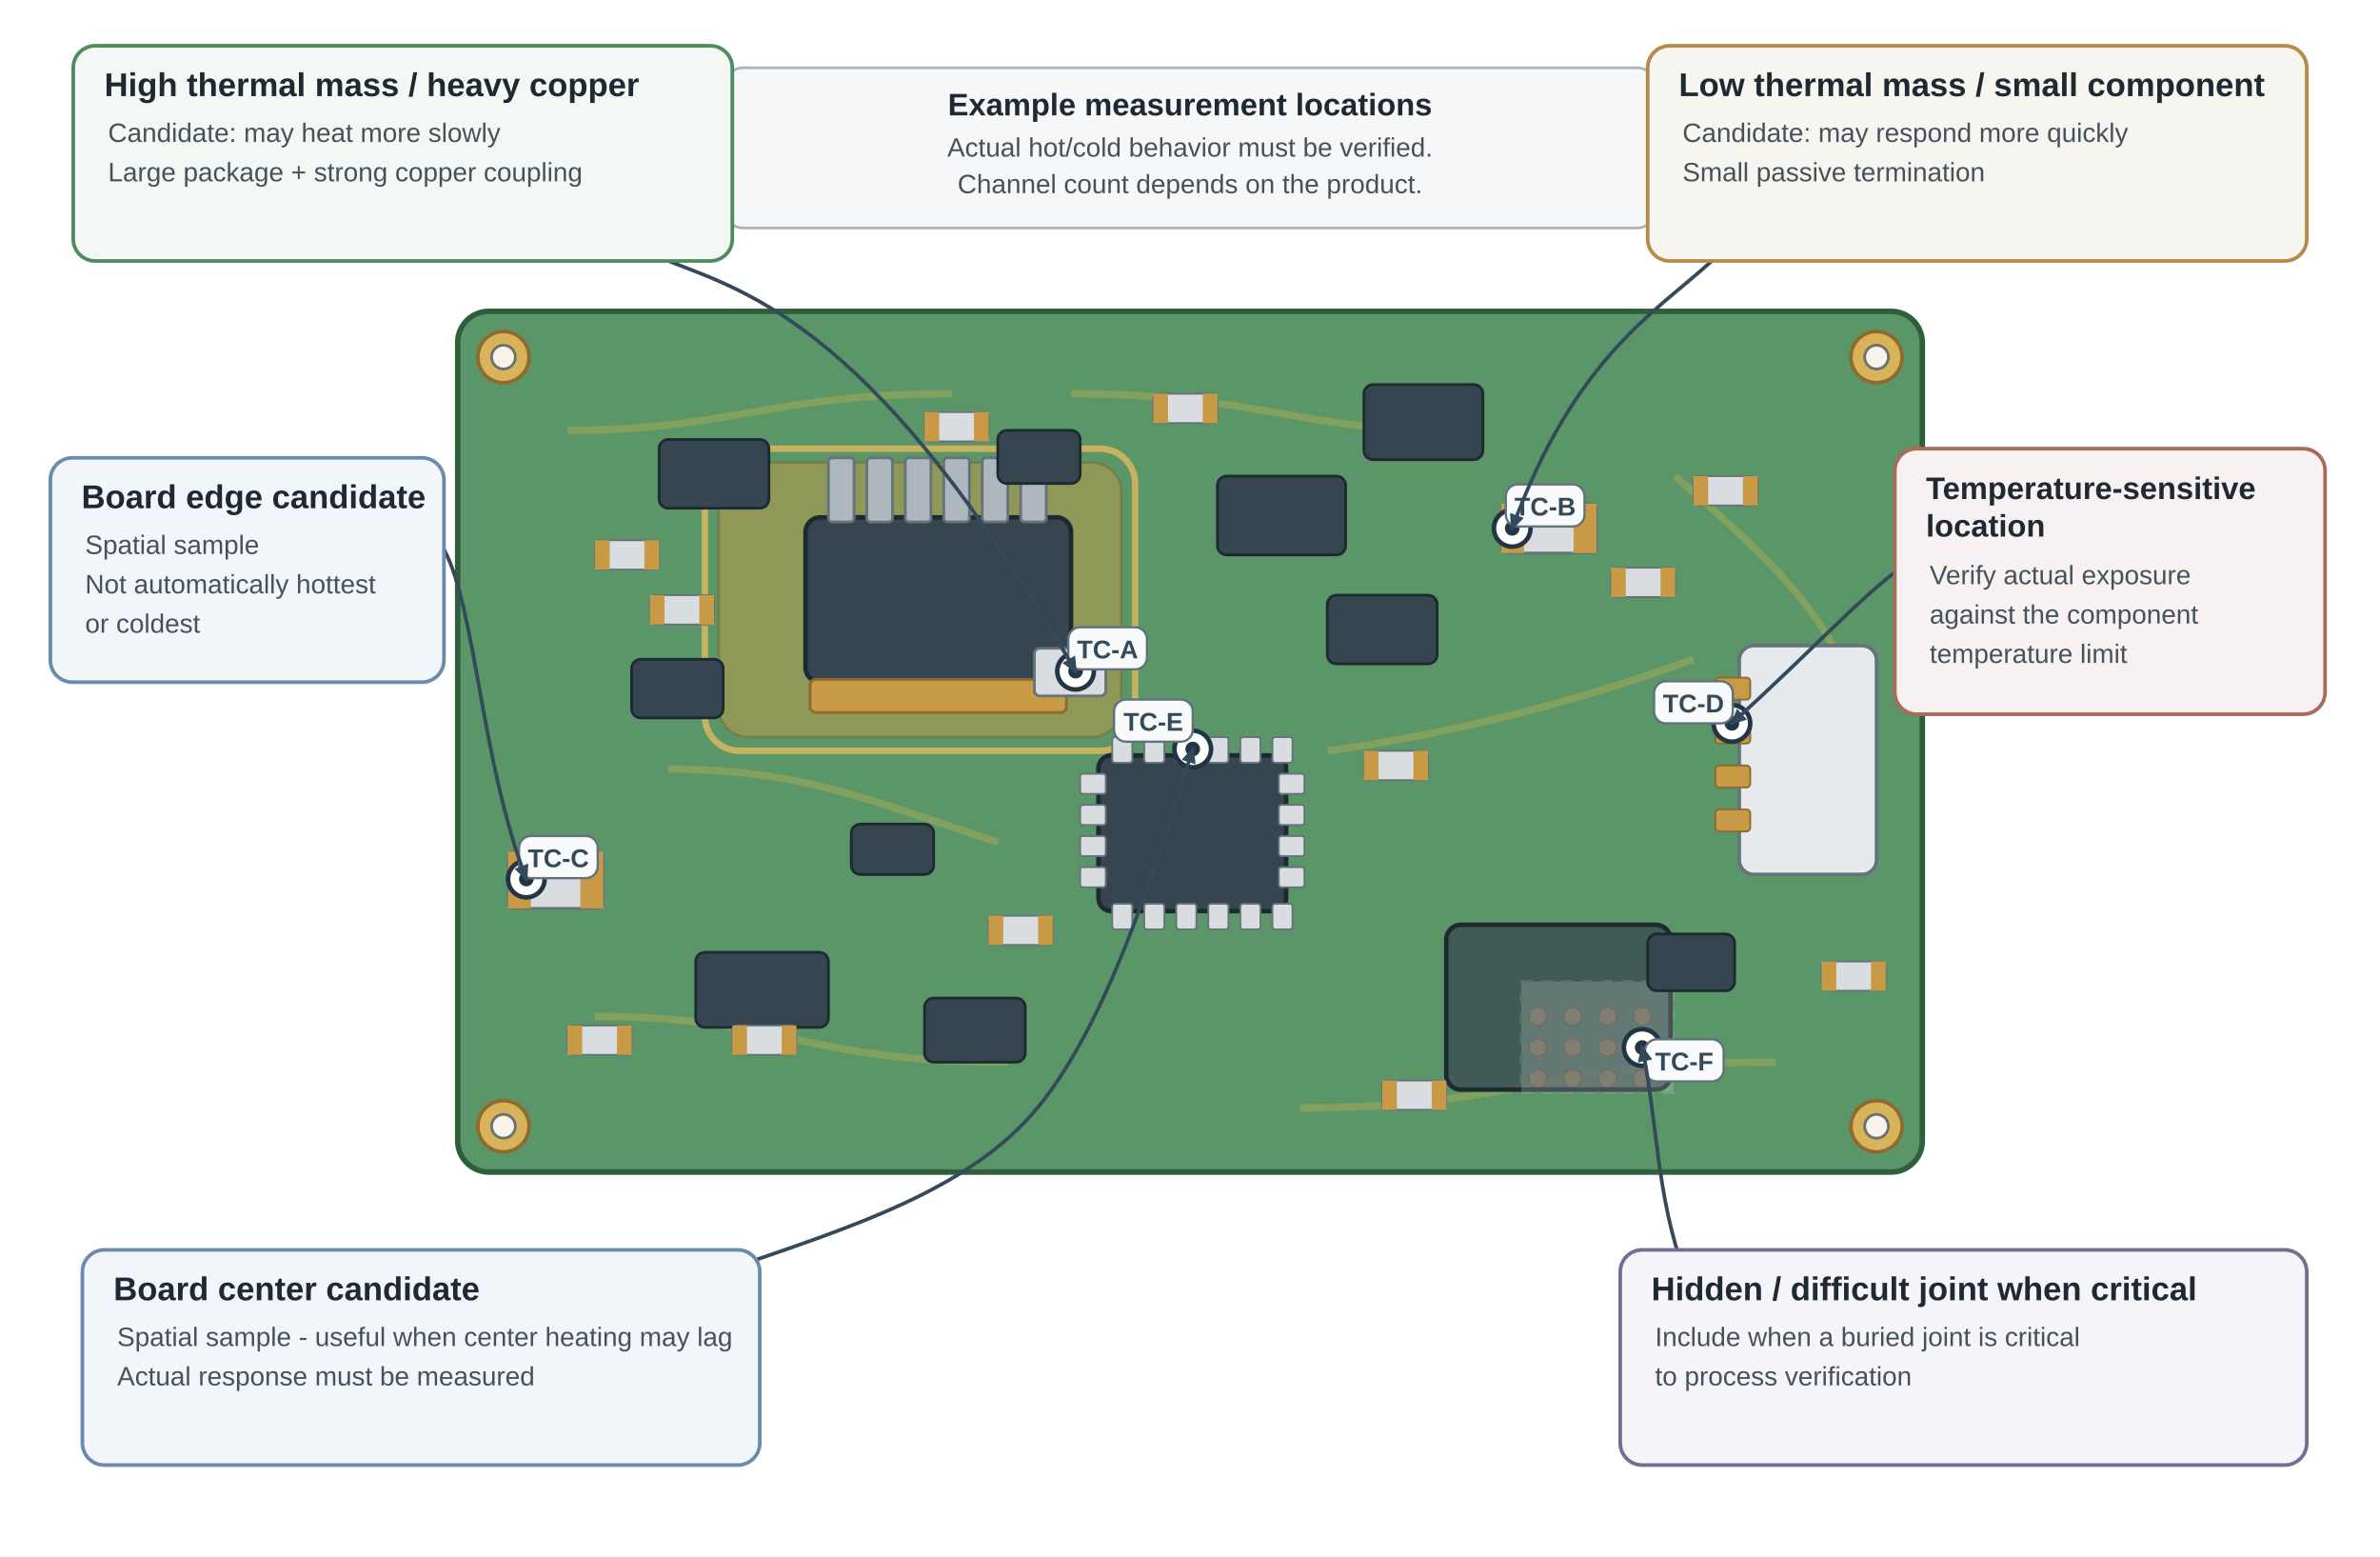
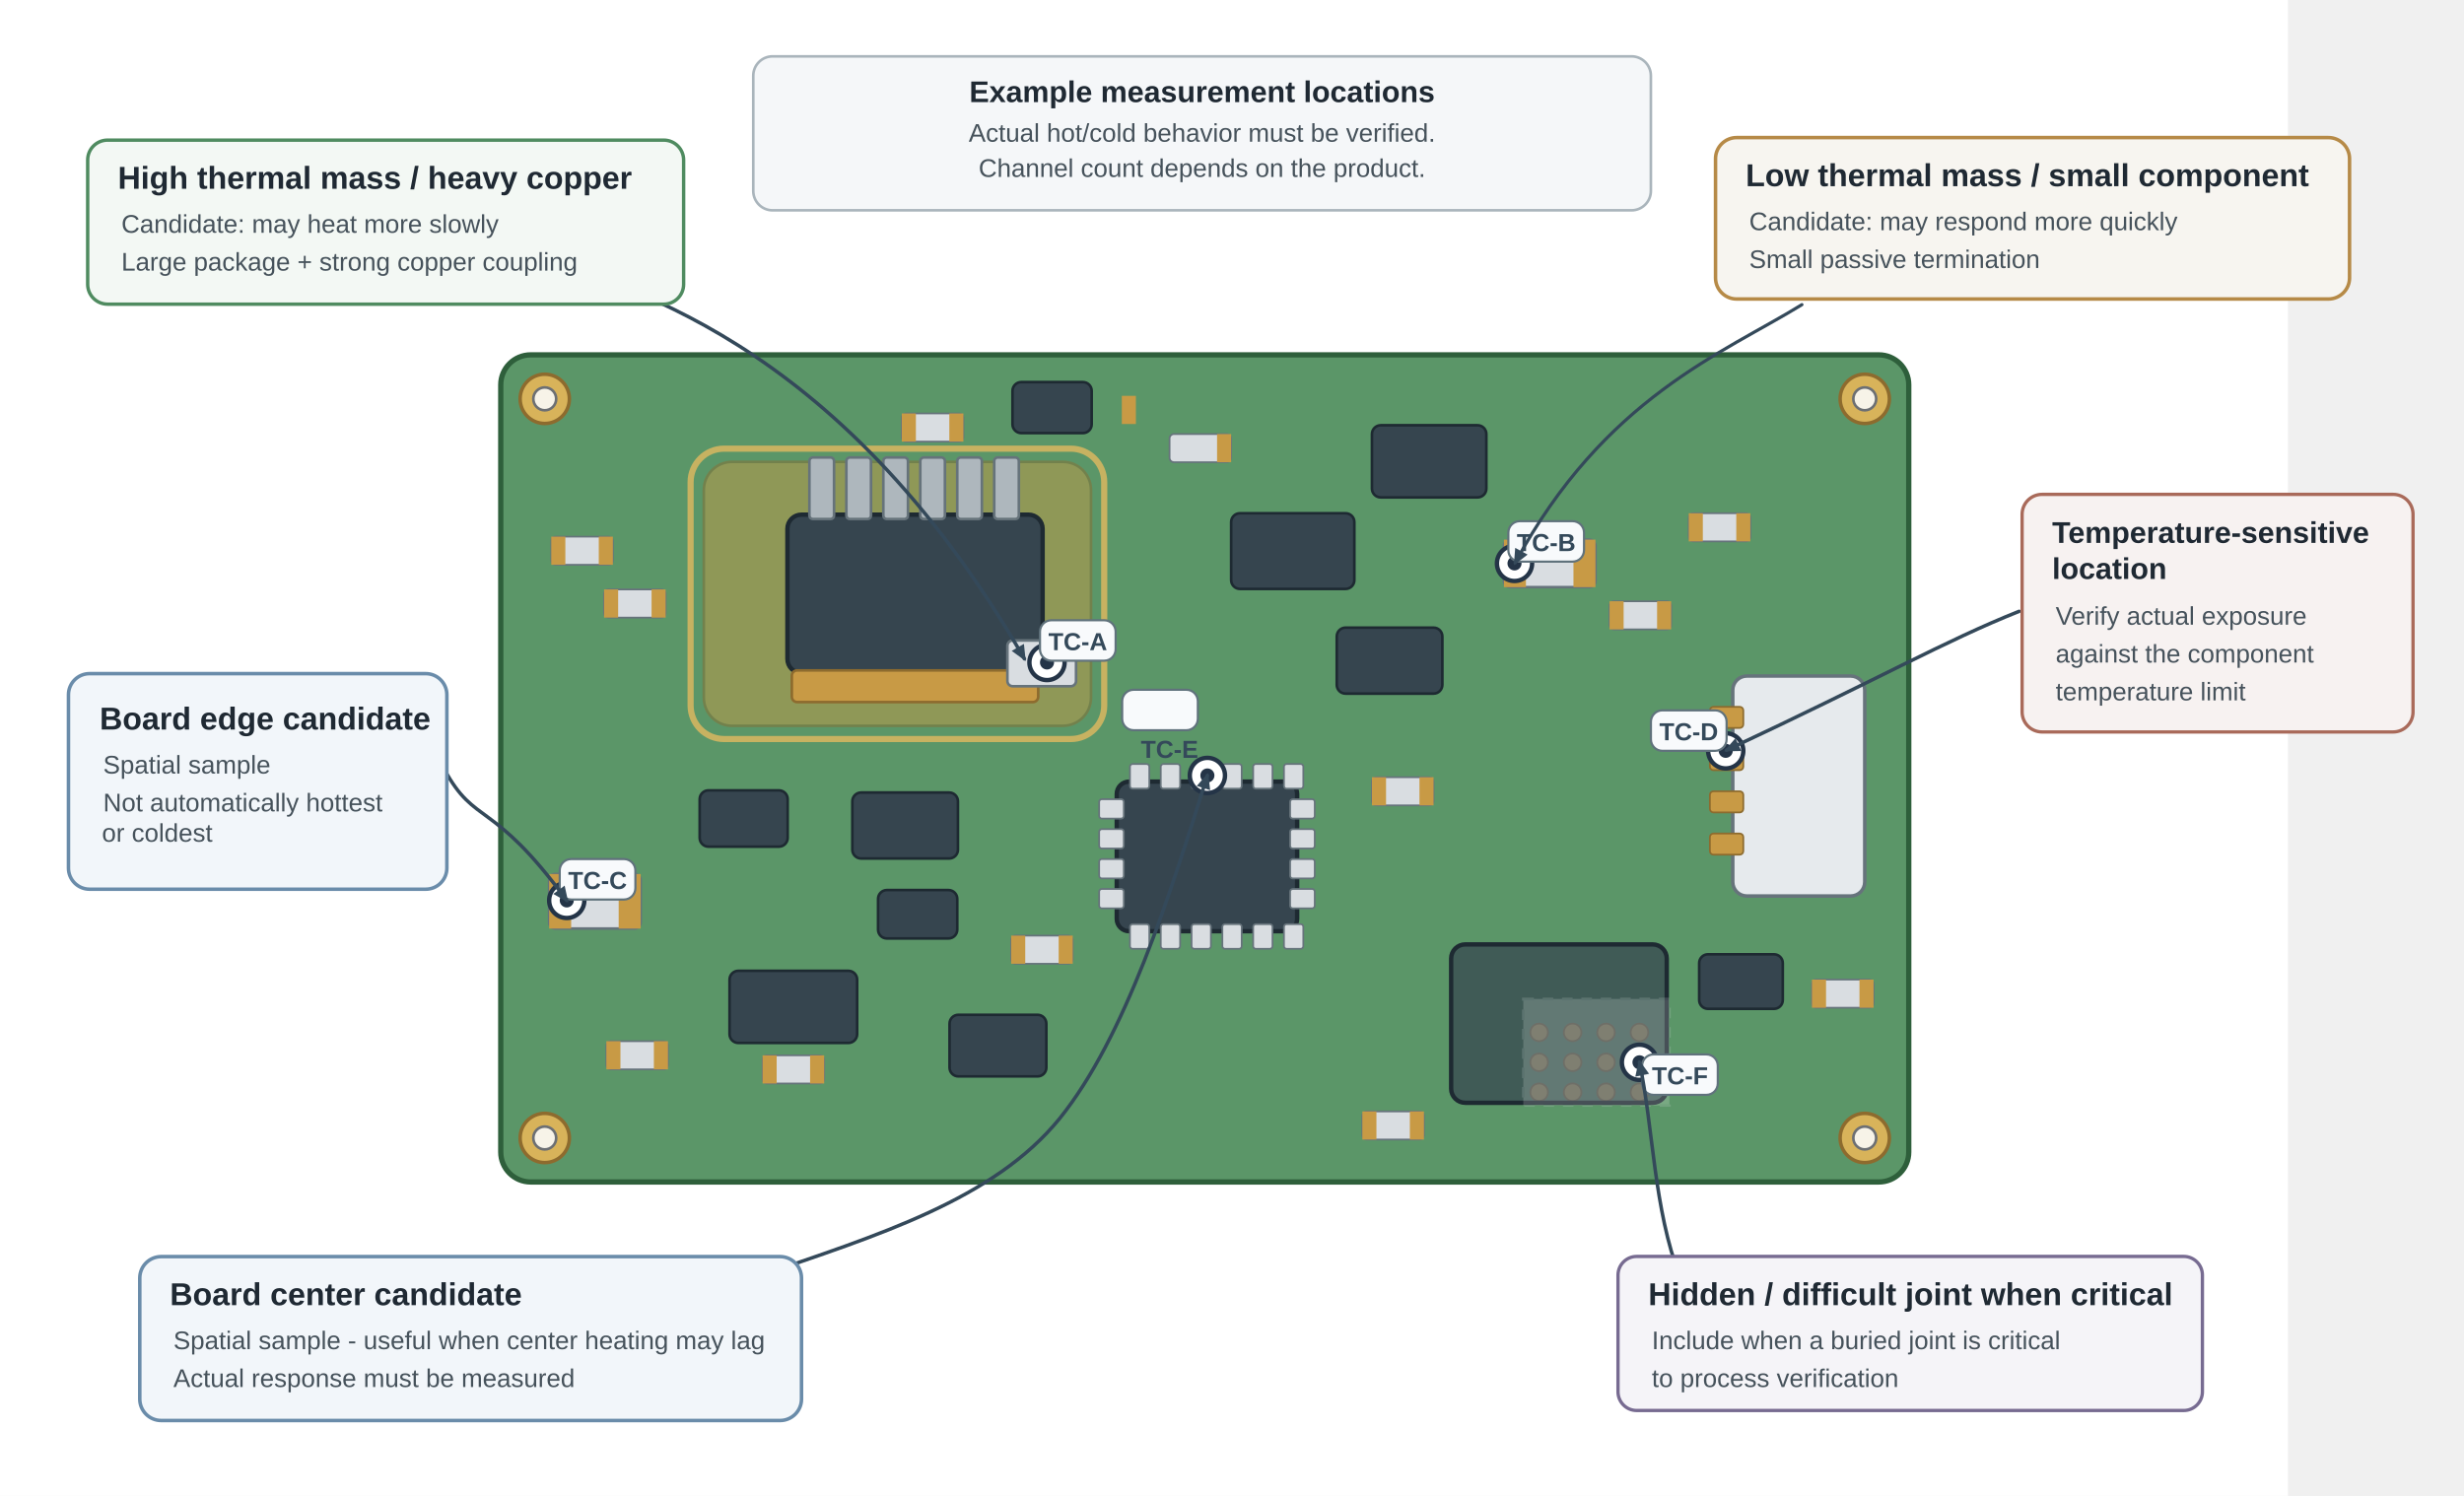
- <svg xmlns="http://www.w3.org/2000/svg" width="2600" height="1700" viewBox="0 0 2600 1700" preserveAspectRatio="xMidYMid meet">
-   <defs>
+ <svg xmlns="http://www.w3.org/2000/svg" width="2800" height="1700" viewBox="0 0 2800 1700" preserveAspectRatio="xMidYMid" version="1.1" id="svg156">
+   <defs id="defs1">
    <marker id="arrowDark" markerWidth="18" markerHeight="16" refX="15" refY="8" orient="auto" markerUnits="userSpaceOnUse" viewBox="0 0 18 16">
-       <path d="M0,0 L18,8 L0,16 Z" fill="#34495A" />
+       <path d="M 0,0 18,8 0,16 Z" fill="#34495a" id="path1" />
    </marker>
  </defs>
-   <rect x="0" y="0" width="2600" height="1700" fill="#ffffff" />
-   <rect x="790" y="74" width="1020" height="175" rx="22" fill="#F5F7F9" stroke="#AAB5BC" stroke-width="3" />
-   <text x="1300" y="126" fill="#1F2933" font-family="Arial, Helvetica, sans-serif" font-size="34" font-weight="bold" text-anchor="middle">Example measurement locations</text>
-   <text x="1300" y="171" fill="#46525B" font-family="Arial, Helvetica, sans-serif" font-size="29" text-anchor="middle">Actual hot/cold behavior must be verified.</text>
-   <text x="1300" y="211" fill="#46525B" font-family="Arial, Helvetica, sans-serif" font-size="29" text-anchor="middle">Channel count depends on the product.</text>
-   <rect x="500" y="340" width="1600" height="940" rx="34" fill="#5B9668" stroke="#2E5F3B" stroke-width="6" />
-   <circle cx="550" cy="390" r="28" fill="#D8B35A" stroke="#8D6B2E" stroke-width="4" />
-   <circle cx="550" cy="390" r="13" fill="#F7F3E8" stroke="#6C6F73" stroke-width="3" />
-   <circle cx="2050" cy="390" r="28" fill="#D8B35A" stroke="#8D6B2E" stroke-width="4" />
-   <circle cx="2050" cy="390" r="13" fill="#F7F3E8" stroke="#6C6F73" stroke-width="3" />
-   <circle cx="550" cy="1230" r="28" fill="#D8B35A" stroke="#8D6B2E" stroke-width="4" />
-   <circle cx="550" cy="1230" r="13" fill="#F7F3E8" stroke="#6C6F73" stroke-width="3" />
-   <circle cx="2050" cy="1230" r="28" fill="#D8B35A" stroke="#8D6B2E" stroke-width="4" />
-   <circle cx="2050" cy="1230" r="13" fill="#F7F3E8" stroke="#6C6F73" stroke-width="3" />
-   <rect x="785" y="505" width="440" height="300" rx="32" fill="#C89A45" opacity="0.48" stroke="#8D6B2E" stroke-width="3" />
-   <rect x="770" y="490" width="470" height="330" rx="38" fill="none" stroke="#D9B760" stroke-width="7" opacity="0.85" />
-   <path d="M620,470 C800,470 840,430 1040,430" fill="none" stroke="#91A45A" stroke-width="8" opacity="0.72" />
-   <path d="M650,1110 C850,1110 880,1160 1100,1160" fill="none" stroke="#91A45A" stroke-width="8" opacity="0.72" />
-   <path d="M1170,430 C1370,430 1420,470 1580,470" fill="none" stroke="#91A45A" stroke-width="8" opacity="0.72" />
-   <path d="M1420,1210 C1650,1210 1700,1160 1940,1160" fill="none" stroke="#91A45A" stroke-width="8" opacity="0.72" />
-   <path d="M1830,520 C1920,600 1980,650 2020,740" fill="none" stroke="#91A45A" stroke-width="8" opacity="0.72" />
-   <path d="M730,840 C870,840 940,870 1090,920" fill="none" stroke="#91A45A" stroke-width="8" opacity="0.72" />
-   <path d="M1450,820 C1600,800 1740,760 1850,720" fill="none" stroke="#91A45A" stroke-width="8" opacity="0.72" />
-   <rect x="880" y="565" width="290" height="180" rx="16" fill="#36454F" stroke="#1E2A32" stroke-width="5" />
-   <rect x="905" y="500" width="28" height="70" rx="4" fill="#AEB7BD" stroke="#66737B" stroke-width="3" />
-   <rect x="947" y="500" width="28" height="70" rx="4" fill="#AEB7BD" stroke="#66737B" stroke-width="3" />
-   <rect x="989" y="500" width="28" height="70" rx="4" fill="#AEB7BD" stroke="#66737B" stroke-width="3" />
-   <rect x="1031" y="500" width="28" height="70" rx="4" fill="#AEB7BD" stroke="#66737B" stroke-width="3" />
-   <rect x="1073" y="500" width="28" height="70" rx="4" fill="#AEB7BD" stroke="#66737B" stroke-width="3" />
-   <rect x="1115" y="500" width="28" height="70" rx="4" fill="#AEB7BD" stroke="#66737B" stroke-width="3" />
-   <rect x="885" y="742" width="280" height="36" rx="6" fill="#C89A45" stroke="#8D6B2E" stroke-width="3" />
-   <rect x="1130" y="708" width="78" height="52" rx="6" fill="#D9DDE1" stroke="#66737B" stroke-width="3" />
-   <rect x="1640" y="550" width="104" height="54" rx="7" fill="#D9DDE1" stroke="#66737B" stroke-width="3" />
-   <rect x="1640" y="550" width="25" height="54" fill="#C89A45" />
-   <rect x="1719" y="550" width="25" height="54" fill="#C89A45" />
-   <rect x="555" y="930" width="104" height="62" rx="7" fill="#D9DDE1" stroke="#66737B" stroke-width="3" />
-   <rect x="555" y="930" width="25" height="62" fill="#C89A45" />
-   <rect x="634" y="930" width="25" height="62" fill="#C89A45" />
-   <rect x="1200" y="825" width="205" height="170" rx="14" fill="#36454F" stroke="#1E2A32" stroke-width="5" />
-   <rect x="1215" y="805" width="22" height="28" rx="3" fill="#D9DDE1" stroke="#66737B" stroke-width="2" />
-   <rect x="1215" y="987" width="22" height="28" rx="3" fill="#D9DDE1" stroke="#66737B" stroke-width="2" />
-   <rect x="1250" y="805" width="22" height="28" rx="3" fill="#D9DDE1" stroke="#66737B" stroke-width="2" />
-   <rect x="1250" y="987" width="22" height="28" rx="3" fill="#D9DDE1" stroke="#66737B" stroke-width="2" />
-   <rect x="1285" y="805" width="22" height="28" rx="3" fill="#D9DDE1" stroke="#66737B" stroke-width="2" />
-   <rect x="1285" y="987" width="22" height="28" rx="3" fill="#D9DDE1" stroke="#66737B" stroke-width="2" />
-   <rect x="1320" y="805" width="22" height="28" rx="3" fill="#D9DDE1" stroke="#66737B" stroke-width="2" />
-   <rect x="1320" y="987" width="22" height="28" rx="3" fill="#D9DDE1" stroke="#66737B" stroke-width="2" />
-   <rect x="1355" y="805" width="22" height="28" rx="3" fill="#D9DDE1" stroke="#66737B" stroke-width="2" />
-   <rect x="1355" y="987" width="22" height="28" rx="3" fill="#D9DDE1" stroke="#66737B" stroke-width="2" />
-   <rect x="1390" y="805" width="22" height="28" rx="3" fill="#D9DDE1" stroke="#66737B" stroke-width="2" />
-   <rect x="1390" y="987" width="22" height="28" rx="3" fill="#D9DDE1" stroke="#66737B" stroke-width="2" />
-   <rect x="1180" y="845" width="28" height="22" rx="3" fill="#D9DDE1" stroke="#66737B" stroke-width="2" />
-   <rect x="1397" y="845" width="28" height="22" rx="3" fill="#D9DDE1" stroke="#66737B" stroke-width="2" />
-   <rect x="1180" y="879" width="28" height="22" rx="3" fill="#D9DDE1" stroke="#66737B" stroke-width="2" />
-   <rect x="1397" y="879" width="28" height="22" rx="3" fill="#D9DDE1" stroke="#66737B" stroke-width="2" />
-   <rect x="1180" y="913" width="28" height="22" rx="3" fill="#D9DDE1" stroke="#66737B" stroke-width="2" />
-   <rect x="1397" y="913" width="28" height="22" rx="3" fill="#D9DDE1" stroke="#66737B" stroke-width="2" />
-   <rect x="1180" y="947" width="28" height="22" rx="3" fill="#D9DDE1" stroke="#66737B" stroke-width="2" />
-   <rect x="1397" y="947" width="28" height="22" rx="3" fill="#D9DDE1" stroke="#66737B" stroke-width="2" />
-   <rect x="1900" y="705" width="150" height="250" rx="16" fill="#E6EAED" stroke="#66737B" stroke-width="4" />
-   <rect x="1874" y="740" width="38" height="24" rx="4" fill="#C89A45" stroke="#8D6B2E" stroke-width="2" />
-   <rect x="1874" y="788" width="38" height="24" rx="4" fill="#C89A45" stroke="#8D6B2E" stroke-width="2" />
-   <rect x="1874" y="836" width="38" height="24" rx="4" fill="#C89A45" stroke="#8D6B2E" stroke-width="2" />
-   <rect x="1874" y="884" width="38" height="24" rx="4" fill="#C89A45" stroke="#8D6B2E" stroke-width="2" />
-   <circle cx="1680" cy="1110" r="10" fill="#D8B35A" stroke="#8D6B2E" stroke-width="2" />
-   <circle cx="1718" cy="1110" r="10" fill="#D8B35A" stroke="#8D6B2E" stroke-width="2" />
-   <circle cx="1756" cy="1110" r="10" fill="#D8B35A" stroke="#8D6B2E" stroke-width="2" />
-   <circle cx="1794" cy="1110" r="10" fill="#D8B35A" stroke="#8D6B2E" stroke-width="2" />
-   <circle cx="1680" cy="1144" r="10" fill="#D8B35A" stroke="#8D6B2E" stroke-width="2" />
-   <circle cx="1718" cy="1144" r="10" fill="#D8B35A" stroke="#8D6B2E" stroke-width="2" />
-   <circle cx="1756" cy="1144" r="10" fill="#D8B35A" stroke="#8D6B2E" stroke-width="2" />
-   <circle cx="1794" cy="1144" r="10" fill="#D8B35A" stroke="#8D6B2E" stroke-width="2" />
-   <circle cx="1680" cy="1178" r="10" fill="#D8B35A" stroke="#8D6B2E" stroke-width="2" />
-   <circle cx="1718" cy="1178" r="10" fill="#D8B35A" stroke="#8D6B2E" stroke-width="2" />
-   <circle cx="1756" cy="1178" r="10" fill="#D8B35A" stroke="#8D6B2E" stroke-width="2" />
-   <circle cx="1794" cy="1178" r="10" fill="#D8B35A" stroke="#8D6B2E" stroke-width="2" />
-   <rect x="1580" y="1010" width="245" height="180" rx="16" fill="#36454F" fill-opacity="0.72" stroke="#1E2A32" stroke-width="5" />
-   <path d="M1662,1072 L1828,1072 L1828,1193 L1662,1193 Z" fill="#ffffff" opacity="0.18" stroke="#D9DDE1" stroke-width="3" stroke-dasharray="12 10" />
-   <rect x="720" y="480" width="120" height="75" rx="10" fill="#36454F" stroke="#1E2A32" stroke-width="3" />
-   <rect x="1330" y="520" width="140" height="86" rx="10" fill="#36454F" stroke="#1E2A32" stroke-width="3" />
-   <rect x="1450" y="650" width="120" height="75" rx="10" fill="#36454F" stroke="#1E2A32" stroke-width="3" />
-   <rect x="690" y="720" width="100" height="64" rx="10" fill="#36454F" stroke="#1E2A32" stroke-width="3" />
-   <rect x="760" y="1040" width="145" height="82" rx="10" fill="#36454F" stroke="#1E2A32" stroke-width="3" />
-   <rect x="1010" y="1090" width="110" height="70" rx="10" fill="#36454F" stroke="#1E2A32" stroke-width="3" />
-   <rect x="1490" y="420" width="130" height="82" rx="10" fill="#36454F" stroke="#1E2A32" stroke-width="3" />
-   <rect x="1800" y="1020" width="95" height="62" rx="10" fill="#36454F" stroke="#1E2A32" stroke-width="3" />
-   <rect x="930" y="900" width="90" height="55" rx="10" fill="#36454F" stroke="#1E2A32" stroke-width="3" />
-   <rect x="1090" y="470" width="90" height="58" rx="10" fill="#36454F" stroke="#1E2A32" stroke-width="3" />
-   <rect x="650" y="590" width="70" height="32" rx="5" fill="#D9DDE1" stroke="#66737B" stroke-width="2" />
-   <rect x="650" y="590" width="16" height="32" fill="#C89A45" />
-   <rect x="704" y="590" width="16" height="32" fill="#C89A45" />
-   <rect x="710" y="650" width="70" height="32" rx="5" fill="#D9DDE1" stroke="#66737B" stroke-width="2" />
-   <rect x="710" y="650" width="16" height="32" fill="#C89A45" />
-   <rect x="764" y="650" width="16" height="32" fill="#C89A45" />
-   <rect x="800" y="1120" width="70" height="32" rx="5" fill="#D9DDE1" stroke="#66737B" stroke-width="2" />
-   <rect x="800" y="1120" width="16" height="32" fill="#C89A45" />
-   <rect x="854" y="1120" width="16" height="32" fill="#C89A45" />
-   <rect x="1010" y="450" width="70" height="32" rx="5" fill="#D9DDE1" stroke="#66737B" stroke-width="2" />
-   <rect x="1010" y="450" width="16" height="32" fill="#C89A45" />
-   <rect x="1064" y="450" width="16" height="32" fill="#C89A45" />
-   <rect x="1080" y="1000" width="70" height="32" rx="5" fill="#D9DDE1" stroke="#66737B" stroke-width="2" />
-   <rect x="1080" y="1000" width="16" height="32" fill="#C89A45" />
-   <rect x="1134" y="1000" width="16" height="32" fill="#C89A45" />
-   <rect x="1490" y="820" width="70" height="32" rx="5" fill="#D9DDE1" stroke="#66737B" stroke-width="2" />
-   <rect x="1490" y="820" width="16" height="32" fill="#C89A45" />
-   <rect x="1544" y="820" width="16" height="32" fill="#C89A45" />
-   <rect x="1760" y="620" width="70" height="32" rx="5" fill="#D9DDE1" stroke="#66737B" stroke-width="2" />
-   <rect x="1760" y="620" width="16" height="32" fill="#C89A45" />
-   <rect x="1814" y="620" width="16" height="32" fill="#C89A45" />
-   <rect x="1850" y="520" width="70" height="32" rx="5" fill="#D9DDE1" stroke="#66737B" stroke-width="2" />
-   <rect x="1850" y="520" width="16" height="32" fill="#C89A45" />
-   <rect x="1904" y="520" width="16" height="32" fill="#C89A45" />
-   <rect x="1510" y="1180" width="70" height="32" rx="5" fill="#D9DDE1" stroke="#66737B" stroke-width="2" />
-   <rect x="1510" y="1180" width="16" height="32" fill="#C89A45" />
-   <rect x="1564" y="1180" width="16" height="32" fill="#C89A45" />
-   <rect x="1260" y="430" width="70" height="32" rx="5" fill="#D9DDE1" stroke="#66737B" stroke-width="2" />
-   <rect x="1260" y="430" width="16" height="32" fill="#C89A45" />
-   <rect x="1314" y="430" width="16" height="32" fill="#C89A45" />
-   <rect x="1990" y="1050" width="70" height="32" rx="5" fill="#D9DDE1" stroke="#66737B" stroke-width="2" />
-   <rect x="1990" y="1050" width="16" height="32" fill="#C89A45" />
-   <rect x="2044" y="1050" width="16" height="32" fill="#C89A45" />
-   <rect x="620" y="1120" width="70" height="32" rx="5" fill="#D9DDE1" stroke="#66737B" stroke-width="2" />
-   <rect x="620" y="1120" width="16" height="32" fill="#C89A45" />
-   <rect x="674" y="1120" width="16" height="32" fill="#C89A45" />
-   <circle cx="1175" cy="733" r="20" fill="#ffffff" stroke="#243447" stroke-width="5" />
-   <circle cx="1175" cy="733" r="8" fill="#243447" />
-   <circle cx="1652" cy="577" r="20" fill="#ffffff" stroke="#243447" stroke-width="5" />
-   <circle cx="1652" cy="577" r="8" fill="#243447" />
-   <circle cx="575" cy="960" r="20" fill="#ffffff" stroke="#243447" stroke-width="5" />
-   <circle cx="575" cy="960" r="8" fill="#243447" />
-   <circle cx="1892" cy="790" r="20" fill="#ffffff" stroke="#243447" stroke-width="5" />
-   <circle cx="1892" cy="790" r="8" fill="#243447" />
-   <circle cx="1303" cy="818" r="20" fill="#ffffff" stroke="#243447" stroke-width="5" />
-   <circle cx="1303" cy="818" r="8" fill="#243447" />
-   <circle cx="1794" cy="1144" r="20" fill="#ffffff" stroke="#243447" stroke-width="5" />
-   <circle cx="1794" cy="1144" r="8" fill="#243447" />
-   <rect x="1167" y="685" width="86" height="46" rx="13" fill="#F8FAFC" stroke="#60727C" stroke-width="2.5" />
-   <text x="1210" y="719" fill="#34495A" font-family="Arial, Helvetica, sans-serif" font-size="28" font-weight="bold" text-anchor="middle">TC-A</text>
-   <rect x="1645" y="529" width="86" height="46" rx="13" fill="#F8FAFC" stroke="#60727C" stroke-width="2.5" />
-   <text x="1688" y="563" fill="#34495A" font-family="Arial, Helvetica, sans-serif" font-size="28" font-weight="bold" text-anchor="middle">TC-B</text>
-   <rect x="567" y="913" width="86" height="46" rx="13" fill="#F8FAFC" stroke="#60727C" stroke-width="2.5" />
-   <text x="610" y="947" fill="#34495A" font-family="Arial, Helvetica, sans-serif" font-size="28" font-weight="bold" text-anchor="middle">TC-C</text>
-   <rect x="1807" y="744" width="86" height="46" rx="13" fill="#F8FAFC" stroke="#60727C" stroke-width="2.5" />
-   <text x="1850" y="778" fill="#34495A" font-family="Arial, Helvetica, sans-serif" font-size="28" font-weight="bold" text-anchor="middle">TC-D</text>
-   <rect x="1217" y="764" width="86" height="46" rx="13" fill="#F8FAFC" stroke="#60727C" stroke-width="2.5" />
-   <text x="1260" y="798" fill="#34495A" font-family="Arial, Helvetica, sans-serif" font-size="28" font-weight="bold" text-anchor="middle">TC-E</text>
-   <rect x="1797" y="1135" width="86" height="46" rx="13" fill="#F8FAFC" stroke="#60727C" stroke-width="2.5" />
-   <text x="1840" y="1169" fill="#34495A" font-family="Arial, Helvetica, sans-serif" font-size="28" font-weight="bold" text-anchor="middle">TC-F</text>
-   <path d="M730,285 C820,320 960,360 1175,733" fill="none" stroke="#34495A" stroke-width="4" stroke-linecap="round" stroke-linejoin="round" marker-end="url(#arrowDark)" />
-   <path d="M1870,285 C1810,340 1720,390 1652,577" fill="none" stroke="#34495A" stroke-width="4" stroke-linecap="round" stroke-linejoin="round" marker-end="url(#arrowDark)" />
-   <path d="M485,600 C520,665 525,830 575,960" fill="none" stroke="#34495A" stroke-width="4" stroke-linecap="round" stroke-linejoin="round" marker-end="url(#arrowDark)" />
-   <path d="M2070,625 C2025,660 1985,705 1892,790" fill="none" stroke="#34495A" stroke-width="4" stroke-linecap="round" stroke-linejoin="round" marker-end="url(#arrowDark)" />
-   <path d="M790,1388 C930,1340 1060,1300 1135,1208 C1210,1115 1260,955 1303,818" fill="none" stroke="#34495A" stroke-width="4" stroke-linecap="round" stroke-linejoin="round" marker-end="url(#arrowDark)" />
-   <path d="M1840,1388 C1810,1310 1810,1220 1794,1144" fill="none" stroke="#34495A" stroke-width="4" stroke-linecap="round" stroke-linejoin="round" marker-end="url(#arrowDark)" />
-   <rect x="80" y="50" width="720" height="235" rx="24" fill="#F3F8F4" stroke="#4F8B60" stroke-width="4" />
-   <text x="114" y="105" fill="#1F2933" font-family="Arial, Helvetica, sans-serif" font-size="36" font-weight="bold">High thermal mass / heavy copper</text>
-   <text x="118" y="155" fill="#46525B" font-family="Arial, Helvetica, sans-serif" font-size="29">Candidate: may heat more slowly</text>
-   <text x="118" y="198" fill="#46525B" font-family="Arial, Helvetica, sans-serif" font-size="29">Large package + strong copper coupling</text>
-   <rect x="1800" y="50" width="720" height="235" rx="24" fill="#F7F5F0" stroke="#B68A47" stroke-width="4" />
-   <text x="1834" y="105" fill="#1F2933" font-family="Arial, Helvetica, sans-serif" font-size="36" font-weight="bold">Low thermal mass / small component</text>
-   <text x="1838" y="155" fill="#46525B" font-family="Arial, Helvetica, sans-serif" font-size="29">Candidate: may respond more quickly</text>
-   <text x="1838" y="198" fill="#46525B" font-family="Arial, Helvetica, sans-serif" font-size="29">Small passive termination</text>
-   <rect x="55" y="500" width="430" height="245" rx="24" fill="#F2F6FA" stroke="#6A8CAA" stroke-width="4" />
-   <text x="89" y="555" fill="#1F2933" font-family="Arial, Helvetica, sans-serif" font-size="36" font-weight="bold">Board edge candidate</text>
-   <text x="93" y="605" fill="#46525B" font-family="Arial, Helvetica, sans-serif" font-size="29">Spatial sample</text>
-   <text x="93" y="648" fill="#46525B" font-family="Arial, Helvetica, sans-serif" font-size="29">Not automatically hottest</text>
-   <text x="93" y="691" fill="#46525B" font-family="Arial, Helvetica, sans-serif" font-size="29">or coldest</text>
-   <rect x="2070" y="490" width="470" height="290" rx="24" fill="#F7F2F1" stroke="#A96A5A" stroke-width="4" />
-   <text x="2104" y="545" fill="#1F2933" font-family="Arial, Helvetica, sans-serif" font-size="34" font-weight="bold">Temperature-sensitive</text>
-   <text x="2104" y="586" fill="#1F2933" font-family="Arial, Helvetica, sans-serif" font-size="34" font-weight="bold">location</text>
-   <text x="2108" y="638" fill="#46525B" font-family="Arial, Helvetica, sans-serif" font-size="29">Verify actual exposure</text>
-   <text x="2108" y="681" fill="#46525B" font-family="Arial, Helvetica, sans-serif" font-size="29">against the component</text>
-   <text x="2108" y="724" fill="#46525B" font-family="Arial, Helvetica, sans-serif" font-size="29">temperature limit</text>
-   <rect x="90" y="1365" width="740" height="235" rx="24" fill="#F2F6FA" stroke="#6A8CAA" stroke-width="4" />
-   <text x="124" y="1420" fill="#1F2933" font-family="Arial, Helvetica, sans-serif" font-size="36" font-weight="bold">Board center candidate</text>
-   <text x="128" y="1470" fill="#46525B" font-family="Arial, Helvetica, sans-serif" font-size="29">Spatial sample - useful when center heating may lag</text>
-   <text x="128" y="1513" fill="#46525B" font-family="Arial, Helvetica, sans-serif" font-size="29">Actual response must be measured</text>
-   <rect x="1770" y="1365" width="750" height="235" rx="24" fill="#F5F4F8" stroke="#776B91" stroke-width="4" />
-   <text x="1804" y="1420" fill="#1F2933" font-family="Arial, Helvetica, sans-serif" font-size="36" font-weight="bold">Hidden / difficult joint when critical</text>
-   <text x="1808" y="1470" fill="#46525B" font-family="Arial, Helvetica, sans-serif" font-size="29">Include when a buried joint is critical</text>
-   <text x="1808" y="1513" fill="#46525B" font-family="Arial, Helvetica, sans-serif" font-size="29">to process verification</text>
+   <rect x="0" y="0" width="2600" height="1700" fill="#ffffff" id="rect1" />
+   <rect x="855.987" y="64.037" width="1020" height="175" rx="22" fill="#f5f7f9" stroke="#aab5bc" stroke-width="3" id="rect2" />
+   <text x="1365.987" y="116.037" fill="#1f2933" font-family="Arial, Helvetica, sans-serif" font-size="34px" font-weight="bold" text-anchor="middle" id="text2">Example measurement locations</text>
+   <text x="1365.987" y="161.037" fill="#46525b" font-family="Arial, Helvetica, sans-serif" font-size="29px" text-anchor="middle" id="text3">Actual hot/cold behavior must be verified.</text>
+   <text x="1365.987" y="201.037" fill="#46525b" font-family="Arial, Helvetica, sans-serif" font-size="29px" text-anchor="middle" id="text4">Channel count depends on the product.</text>
+   <rect x="569.039" y="403.286" width="1600" height="940" rx="34" fill="#5b9668" stroke="#2e5f3b" stroke-width="6" id="rect4" />
+   <circle cx="619.039" cy="453.286" r="28" fill="#d8b35a" stroke="#8d6b2e" stroke-width="4" id="circle4" />
+   <circle cx="619.039" cy="453.286" r="13" fill="#f7f3e8" stroke="#6c6f73" stroke-width="3" id="circle5" />
+   <circle cx="2119.039" cy="453.286" r="28" fill="#d8b35a" stroke="#8d6b2e" stroke-width="4" id="circle6" />
+   <circle cx="2119.039" cy="453.286" r="13" fill="#f7f3e8" stroke="#6c6f73" stroke-width="3" id="circle7" />
+   <circle cx="619.039" cy="1293.286" r="28" fill="#d8b35a" stroke="#8d6b2e" stroke-width="4" id="circle8" />
+   <circle cx="619.039" cy="1293.286" r="13" fill="#f7f3e8" stroke="#6c6f73" stroke-width="3" id="circle9" />
+   <circle cx="2119.039" cy="1293.286" r="28" fill="#d8b35a" stroke="#8d6b2e" stroke-width="4" id="circle10" />
+   <circle cx="2119.039" cy="1293.286" r="13" fill="#f7f3e8" stroke="#6c6f73" stroke-width="3" id="circle11" />
+   <rect x="799.784" y="524.881" width="440" height="300" rx="32" fill="#c89a45" opacity="0.48" stroke="#8d6b2e" stroke-width="3" id="rect11" />
+   <rect x="784.784" y="509.881" width="470" height="330" rx="38" fill="none" stroke="#d9b760" stroke-width="7" opacity="0.85" id="rect12" />
+   <rect x="894.784" y="584.881" width="290" height="180" rx="16" fill="#36454f" stroke="#1e2a32" stroke-width="5" id="rect18" />
+   <rect x="919.784" y="519.881" width="28" height="70" rx="4" fill="#aeb7bd" stroke="#66737b" stroke-width="3" id="rect19" />
+   <rect x="961.784" y="519.881" width="28" height="70" rx="4" fill="#aeb7bd" stroke="#66737b" stroke-width="3" id="rect20" />
+   <rect x="1003.784" y="519.881" width="28" height="70" rx="4" fill="#aeb7bd" stroke="#66737b" stroke-width="3" id="rect21" />
+   <rect x="1045.784" y="519.881" width="28" height="70" rx="4" fill="#aeb7bd" stroke="#66737b" stroke-width="3" id="rect22" />
+   <rect x="1087.784" y="519.881" width="28" height="70" rx="4" fill="#aeb7bd" stroke="#66737b" stroke-width="3" id="rect23" />
+   <rect x="1129.784" y="519.881" width="28" height="70" rx="4" fill="#aeb7bd" stroke="#66737b" stroke-width="3" id="rect24" />
+   <rect x="899.784" y="761.881" width="280" height="36" rx="6" fill="#c89a45" stroke="#8d6b2e" stroke-width="3" id="rect25" />
+   <rect x="1144.784" y="727.881" width="78" height="52" rx="6" fill="#d9dde1" stroke="#66737b" stroke-width="3" id="rect26" />
+   <rect x="1709.039" y="613.286" width="104" height="54" rx="7" fill="#d9dde1" stroke="#66737b" stroke-width="3" id="rect27" />
+   <rect x="1709.039" y="613.286" width="25" height="54" fill="#c89a45" id="rect28" />
+   <rect x="1788.039" y="613.286" width="25" height="54" fill="#c89a45" id="rect29" />
+   <rect x="624.039" y="993.286" width="104" height="62" rx="7" fill="#d9dde1" stroke="#66737b" stroke-width="3" id="rect30" />
+   <rect x="624.039" y="993.286" width="25" height="62" fill="#c89a45" id="rect31" />
+   <rect x="703.039" y="993.286" width="25" height="62" fill="#c89a45" id="rect32" />
+   <rect x="1269.039" y="888.286" width="205" height="170" rx="14" fill="#36454f" stroke="#1e2a32" stroke-width="5" id="rect33" />
+   <rect x="1284.039" y="868.286" width="22" height="28" rx="3" fill="#d9dde1" stroke="#66737b" stroke-width="2" id="rect34" />
+   <rect x="1284.039" y="1050.286" width="22" height="28" rx="3" fill="#d9dde1" stroke="#66737b" stroke-width="2" id="rect35" />
+   <rect x="1319.039" y="868.286" width="22" height="28" rx="3" fill="#d9dde1" stroke="#66737b" stroke-width="2" id="rect36" />
+   <rect x="1319.039" y="1050.286" width="22" height="28" rx="3" fill="#d9dde1" stroke="#66737b" stroke-width="2" id="rect37" />
+   <rect x="1354.039" y="868.286" width="22" height="28" rx="3" fill="#d9dde1" stroke="#66737b" stroke-width="2" id="rect38" />
+   <rect x="1354.039" y="1050.286" width="22" height="28" rx="3" fill="#d9dde1" stroke="#66737b" stroke-width="2" id="rect39" />
+   <rect x="1389.039" y="868.286" width="22" height="28" rx="3" fill="#d9dde1" stroke="#66737b" stroke-width="2" id="rect40" />
+   <rect x="1389.039" y="1050.286" width="22" height="28" rx="3" fill="#d9dde1" stroke="#66737b" stroke-width="2" id="rect41" />
+   <rect x="1424.039" y="868.286" width="22" height="28" rx="3" fill="#d9dde1" stroke="#66737b" stroke-width="2" id="rect42" />
+   <rect x="1424.039" y="1050.286" width="22" height="28" rx="3" fill="#d9dde1" stroke="#66737b" stroke-width="2" id="rect43" />
+   <rect x="1459.039" y="868.286" width="22" height="28" rx="3" fill="#d9dde1" stroke="#66737b" stroke-width="2" id="rect44" />
+   <rect x="1459.039" y="1050.286" width="22" height="28" rx="3" fill="#d9dde1" stroke="#66737b" stroke-width="2" id="rect45" />
+   <rect x="1249.039" y="908.286" width="28" height="22" rx="3" fill="#d9dde1" stroke="#66737b" stroke-width="2" id="rect46" />
+   <rect x="1466.039" y="908.286" width="28" height="22" rx="3" fill="#d9dde1" stroke="#66737b" stroke-width="2" id="rect47" />
+   <rect x="1249.039" y="942.286" width="28" height="22" rx="3" fill="#d9dde1" stroke="#66737b" stroke-width="2" id="rect48" />
+   <rect x="1466.039" y="942.286" width="28" height="22" rx="3" fill="#d9dde1" stroke="#66737b" stroke-width="2" id="rect49" />
+   <rect x="1249.039" y="976.286" width="28" height="22" rx="3" fill="#d9dde1" stroke="#66737b" stroke-width="2" id="rect50" />
+   <rect x="1466.039" y="976.286" width="28" height="22" rx="3" fill="#d9dde1" stroke="#66737b" stroke-width="2" id="rect51" />
+   <rect x="1249.039" y="1010.286" width="28" height="22" rx="3" fill="#d9dde1" stroke="#66737b" stroke-width="2" id="rect52" />
+   <rect x="1466.039" y="1010.286" width="28" height="22" rx="3" fill="#d9dde1" stroke="#66737b" stroke-width="2" id="rect53" />
+   <rect x="1969.039" y="768.286" width="150" height="250" rx="16" fill="#e6eaed" stroke="#66737b" stroke-width="4" id="rect54" />
+   <rect x="1943.039" y="803.286" width="38" height="24" rx="4" fill="#c89a45" stroke="#8d6b2e" stroke-width="2" id="rect55" />
+   <rect x="1943.039" y="851.286" width="38" height="24" rx="4" fill="#c89a45" stroke="#8d6b2e" stroke-width="2" id="rect56" />
+   <rect x="1943.039" y="899.286" width="38" height="24" rx="4" fill="#c89a45" stroke="#8d6b2e" stroke-width="2" id="rect57" />
+   <rect x="1943.039" y="947.286" width="38" height="24" rx="4" fill="#c89a45" stroke="#8d6b2e" stroke-width="2" id="rect58" />
+   <circle cx="1749.039" cy="1173.286" r="10" fill="#d8b35a" stroke="#8d6b2e" stroke-width="2" id="circle58" />
+   <circle cx="1787.039" cy="1173.286" r="10" fill="#d8b35a" stroke="#8d6b2e" stroke-width="2" id="circle59" />
+   <circle cx="1825.039" cy="1173.286" r="10" fill="#d8b35a" stroke="#8d6b2e" stroke-width="2" id="circle60" />
+   <circle cx="1863.039" cy="1173.286" r="10" fill="#d8b35a" stroke="#8d6b2e" stroke-width="2" id="circle61" />
+   <circle cx="1749.039" cy="1207.286" r="10" fill="#d8b35a" stroke="#8d6b2e" stroke-width="2" id="circle62" />
+   <circle cx="1787.039" cy="1207.286" r="10" fill="#d8b35a" stroke="#8d6b2e" stroke-width="2" id="circle63" />
+   <circle cx="1825.039" cy="1207.286" r="10" fill="#d8b35a" stroke="#8d6b2e" stroke-width="2" id="circle64" />
+   <circle cx="1863.039" cy="1207.286" r="10" fill="#d8b35a" stroke="#8d6b2e" stroke-width="2" id="circle65" />
+   <circle cx="1749.039" cy="1241.286" r="10" fill="#d8b35a" stroke="#8d6b2e" stroke-width="2" id="circle66" />
+   <circle cx="1787.039" cy="1241.286" r="10" fill="#d8b35a" stroke="#8d6b2e" stroke-width="2" id="circle67" />
+   <circle cx="1825.039" cy="1241.286" r="10" fill="#d8b35a" stroke="#8d6b2e" stroke-width="2" id="circle68" />
+   <circle cx="1863.039" cy="1241.286" r="10" fill="#d8b35a" stroke="#8d6b2e" stroke-width="2" id="circle69" />
+   <rect x="1649.039" y="1073.286" width="245" height="180" rx="16" fill="#36454f" fill-opacity="0.72" stroke="#1e2a32" stroke-width="5" id="rect69" />
+   <path d="m 1731.039,1135.286 h 166 v 121 h -166 z" fill="#ffffff" opacity="0.18" stroke="#d9dde1" stroke-width="3" stroke-dasharray="12, 10" id="path69" />
+   <rect x="968.574" y="900.666" width="120" height="75" rx="10" fill="#36454f" stroke="#1e2a32" stroke-width="3" id="rect70" />
+   <rect x="1399.039" y="583.286" width="140" height="86" rx="10" fill="#36454f" stroke="#1e2a32" stroke-width="3" id="rect71" />
+   <rect x="1519.039" y="713.286" width="120" height="75" rx="10" fill="#36454f" stroke="#1e2a32" stroke-width="3" id="rect72" />
+   <rect x="795.084" y="898.216" width="100" height="64" rx="10" fill="#36454f" stroke="#1e2a32" stroke-width="3" id="rect73" />
+   <rect x="829.039" y="1103.286" width="145" height="82" rx="10" fill="#36454f" stroke="#1e2a32" stroke-width="3" id="rect74" />
+   <rect x="1079.039" y="1153.286" width="110" height="70" rx="10" fill="#36454f" stroke="#1e2a32" stroke-width="3" id="rect75" />
+   <rect x="1559.039" y="483.286" width="130" height="82" rx="10" fill="#36454f" stroke="#1e2a32" stroke-width="3" id="rect76" />
+   <rect x="1930.889" y="1084.523" width="95" height="62" rx="10" fill="#36454f" stroke="#1e2a32" stroke-width="3" id="rect77" />
+   <rect x="997.802" y="1011.529" width="90" height="55" rx="10" fill="#36454f" stroke="#1e2a32" stroke-width="3" id="rect78" />
+   <rect x="1150.552" y="434.217" width="90" height="58" rx="10" fill="#36454f" stroke="#1e2a32" stroke-width="3" id="rect79" />
+   <rect x="626.437" y="609.881" width="70" height="32" rx="5" fill="#d9dde1" stroke="#66737b" stroke-width="2" id="rect80" />
+   <rect x="626.437" y="609.881" width="16" height="32" fill="#c89a45" id="rect81" />
+   <rect x="680.437" y="609.881" width="16" height="32" fill="#c89a45" id="rect82" />
+   <rect x="686.437" y="669.881" width="70" height="32" rx="5" fill="#d9dde1" stroke="#66737b" stroke-width="2" id="rect83" />
+   <rect x="686.437" y="669.881" width="16" height="32" fill="#c89a45" id="rect84" />
+   <rect x="740.437" y="669.881" width="16" height="32" fill="#c89a45" id="rect85" />
+   <rect x="866.565" y="1199.367" width="70" height="32" rx="5" fill="#d9dde1" stroke="#66737b" stroke-width="2" id="rect86" />
+   <rect x="866.565" y="1199.367" width="16" height="32" fill="#c89a45" id="rect87" />
+   <rect x="920.565" y="1199.367" width="16" height="32" fill="#c89a45" id="rect88" />
+   <rect x="1024.784" y="469.881" width="70" height="32" rx="5" fill="#d9dde1" stroke="#66737b" stroke-width="2" id="rect89" />
+   <rect x="1024.784" y="469.881" width="16" height="32" fill="#c89a45" id="rect90" />
+   <rect x="1078.784" y="469.881" width="16" height="32" fill="#c89a45" id="rect91" />
+   <rect x="1149.039" y="1063.286" width="70" height="32" rx="5" fill="#d9dde1" stroke="#66737b" stroke-width="2" id="rect92" />
+   <rect x="1149.039" y="1063.286" width="16" height="32" fill="#c89a45" id="rect93" />
+   <rect x="1203.039" y="1063.286" width="16" height="32" fill="#c89a45" id="rect94" />
+   <rect x="1559.039" y="883.286" width="70" height="32" rx="5" fill="#d9dde1" stroke="#66737b" stroke-width="2" id="rect95" />
+   <rect x="1559.039" y="883.286" width="16" height="32" fill="#c89a45" id="rect96" />
+   <rect x="1613.039" y="883.286" width="16" height="32" fill="#c89a45" id="rect97" />
+   <rect x="1829.039" y="683.286" width="70" height="32" rx="5" fill="#d9dde1" stroke="#66737b" stroke-width="2" id="rect98" />
+   <rect x="1829.039" y="683.286" width="16" height="32" fill="#c89a45" id="rect99" />
+   <rect x="1883.039" y="683.286" width="16" height="32" fill="#c89a45" id="rect100" />
+   <rect x="1919.039" y="583.286" width="70" height="32" rx="5" fill="#d9dde1" stroke="#66737b" stroke-width="2" id="rect101" />
+   <rect x="1919.039" y="583.286" width="16" height="32" fill="#c89a45" id="rect102" />
+   <rect x="1973.039" y="583.286" width="16" height="32" fill="#c89a45" id="rect103" />
+   <rect x="1548.115" y="1263.078" width="70" height="32" rx="5" fill="#d9dde1" stroke="#66737b" stroke-width="2" id="rect104" />
+   <rect x="1548.115" y="1263.078" width="16" height="32" fill="#c89a45" id="rect105" />
+   <rect x="1602.115" y="1263.078" width="16" height="32" fill="#c89a45" id="rect106" />
+   <rect x="1329.039" y="493.286" width="70" height="32" rx="5" fill="#d9dde1" stroke="#66737b" stroke-width="2" id="rect107" />
+   <rect x="1274.784" y="449.881" width="16" height="32" fill="#c89a45" id="rect108" />
+   <rect x="1383.039" y="493.286" width="16" height="32" fill="#c89a45" id="rect109" />
+   <rect x="2059.039" y="1113.286" width="70" height="32" rx="5" fill="#d9dde1" stroke="#66737b" stroke-width="2" id="rect110" />
+   <rect x="2059.039" y="1113.286" width="16" height="32" fill="#c89a45" id="rect111" />
+   <rect x="2113.039" y="1113.286" width="16" height="32" fill="#c89a45" id="rect112" />
+   <rect x="689.039" y="1183.286" width="70" height="32" rx="5" fill="#d9dde1" stroke="#66737b" stroke-width="2" id="rect113" />
+   <rect x="689.039" y="1183.286" width="16" height="32" fill="#c89a45" id="rect114" />
+   <rect x="743.039" y="1183.286" width="16" height="32" fill="#c89a45" id="rect115" />
+   <circle cx="1189.784" cy="752.881" r="20" fill="#ffffff" stroke="#243447" stroke-width="5" id="circle115" />
+   <circle cx="1189.784" cy="752.881" r="8" fill="#243447" id="circle116" />
+   <circle cx="1721.039" cy="640.286" r="20" fill="#ffffff" stroke="#243447" stroke-width="5" id="circle117" />
+   <circle cx="1721.039" cy="640.286" r="8" fill="#243447" id="circle118" />
+   <circle cx="644.039" cy="1023.286" r="20" fill="#ffffff" stroke="#243447" stroke-width="5" id="circle119" />
+   <circle cx="644.039" cy="1023.286" r="8" fill="#243447" id="circle120" />
+   <circle cx="1961.039" cy="853.286" r="20" fill="#ffffff" stroke="#243447" stroke-width="5" id="circle121" />
+   <circle cx="1961.039" cy="853.286" r="8" fill="#243447" id="circle122" />
+   <circle cx="1372.039" cy="881.286" r="20" fill="#ffffff" stroke="#243447" stroke-width="5" id="circle123" />
+   <circle cx="1372.039" cy="881.286" r="8" fill="#243447" id="circle124" />
+   <circle cx="1863.039" cy="1207.286" r="20" fill="#ffffff" stroke="#243447" stroke-width="5" id="circle125" />
+   <circle cx="1863.039" cy="1207.286" r="8" fill="#243447" id="circle126" />
+   <rect x="1181.784" y="704.881" width="86" height="46" rx="13" fill="#f8fafc" stroke="#60727c" stroke-width="2.5" id="rect126" />
+   <text x="1224.784" y="738.881" fill="#34495a" font-family="Arial, Helvetica, sans-serif" font-size="28px" font-weight="bold" text-anchor="middle" id="text126">TC-A</text>
+   <rect x="1714.039" y="592.286" width="86" height="46" rx="13" fill="#f8fafc" stroke="#60727c" stroke-width="2.5" id="rect127" />
+   <text x="1757.039" y="626.286" fill="#34495a" font-family="Arial, Helvetica, sans-serif" font-size="28px" font-weight="bold" text-anchor="middle" id="text127">TC-B</text>
+   <rect x="636.039" y="976.286" width="86" height="46" rx="13" fill="#f8fafc" stroke="#60727c" stroke-width="2.5" id="rect128" />
+   <text x="679.039" y="1010.286" fill="#34495a" font-family="Arial, Helvetica, sans-serif" font-size="28px" font-weight="bold" text-anchor="middle" id="text128">TC-C</text>
+   <rect x="1876.039" y="807.286" width="86" height="46" rx="13" fill="#f8fafc" stroke="#60727c" stroke-width="2.5" id="rect129" />
+   <text x="1919.039" y="841.286" fill="#34495a" font-family="Arial, Helvetica, sans-serif" font-size="28px" font-weight="bold" text-anchor="middle" id="text129">TC-D</text>
+   <rect x="1275.188" y="783.881" width="86" height="46" rx="13" fill="#f8fafc" stroke="#60727c" stroke-width="2.5" id="rect130" />
+   <text x="1329.039" y="861.286" fill="#34495a" font-family="Arial, Helvetica, sans-serif" font-size="28px" font-weight="bold" text-anchor="middle" id="text130">TC-E</text>
+   <rect x="1866.039" y="1198.286" width="86" height="46" rx="13" fill="#f8fafc" stroke="#60727c" stroke-width="2.5" id="rect131" />
+   <text x="1909.039" y="1232.286" fill="#34495a" font-family="Arial, Helvetica, sans-serif" font-size="28px" font-weight="bold" text-anchor="middle" id="text131">TC-F</text>
+   <path d="m 606.412,289.168 c 90,35 342.695,86.558 557.695,459.558" fill="none" stroke="#34495a" stroke-width="4" stroke-linecap="round" stroke-linejoin="round" marker-end="url(#arrowDark)" id="path131" />
+   <path d="m 2047.611,346.24 c -89.694,55.269 -224.234,105.514 -325.886,293.428" fill="none" stroke="#34495a" stroke-width="3.629" stroke-linecap="round" stroke-linejoin="round" marker-end="url(#arrowDark)" id="path132" />
+   <path d="m 504.916,874.228 c 35,65 54.448,33.506 139.124,149.058" fill="none" stroke="#34495a" stroke-width="4" stroke-linecap="round" stroke-linejoin="round" marker-end="url(#arrowDark)" id="path133" />
+   <path d="m 2294.436,694.761 c -84.076,33.479 -158.811,76.523 -332.569,157.829" fill="none" stroke="#34495a" stroke-width="4" stroke-linecap="round" stroke-linejoin="round" marker-end="url(#arrowDark)" id="path134" />
+   <path d="m 859.039,1451.286 c 140,-48 270,-88 345,-180 75,-93 125,-253 168,-390" fill="none" stroke="#34495a" stroke-width="4" stroke-linecap="round" stroke-linejoin="round" marker-end="url(#arrowDark)" id="path135" />
+   <path d="m 1909.039,1451.286 c -30,-78 -30,-168 -46,-244" fill="none" stroke="#34495a" stroke-width="4" stroke-linecap="round" stroke-linejoin="round" marker-end="url(#arrowDark)" id="path136" />
+   <rect x="99.637" y="159.241" width="677.214" height="186.434" rx="22.574" fill="#f3f8f4" stroke="#4f8b60" stroke-width="3.879" id="rect136" />
+   <text x="133.916" y="214.52" fill="#1f2933" font-family="Arial, Helvetica, sans-serif" font-size="36px" font-weight="bold" id="text136">High thermal mass / heavy copper</text>
+   <text x="137.916" y="264.52" fill="#46525b" font-family="Arial, Helvetica, sans-serif" font-size="29px" id="text137">Candidate: may heat more slowly</text>
+   <text x="137.916" y="307.52" fill="#46525b" font-family="Arial, Helvetica, sans-serif" font-size="29px" id="text138">Large package + strong copper coupling</text>
+   <rect x="1949.465" y="156.369" width="720.465" height="183.452" rx="24.015" fill="#f7f5f0" stroke="#b68a47" stroke-width="4" id="rect138" />
+   <text x="1983.697" y="211.601" fill="#1f2933" font-family="Arial, Helvetica, sans-serif" font-size="36px" font-weight="bold" id="text139">Low thermal mass / small component</text>
+   <text x="1987.697" y="261.601" fill="#46525b" font-family="Arial, Helvetica, sans-serif" font-size="29px" id="text140">Candidate: may respond more quickly</text>
+   <text x="1987.697" y="304.601" fill="#46525b" font-family="Arial, Helvetica, sans-serif" font-size="29px" id="text141">Small passive termination</text>
+   <rect x="77.805" y="765.559" width="430" height="245" rx="24" fill="#f2f6fa" stroke="#6a8caa" stroke-width="4" id="rect141" />
+   <text x="113.214" y="829.108" fill="#1f2933" font-family="Arial, Helvetica, sans-serif" font-size="36px" font-weight="bold" id="text142">Board edge candidate</text>
+   <text x="117.214" y="879.108" fill="#46525b" font-family="Arial, Helvetica, sans-serif" font-size="29px" id="text143">Spatial sample</text>
+   <text x="117.214" y="922.108" fill="#46525b" font-family="Arial, Helvetica, sans-serif" font-size="29px" id="text144">Not automatically hottest</text>
+   <text x="115.805" y="956.559" fill="#46525b" font-family="Arial, Helvetica, sans-serif" font-size="29px" id="text145">or coldest</text>
+   <rect x="2297.845" y="561.831" width="444.241" height="270.02" rx="22.685" fill="#f7f2f1" stroke="#a96a5a" stroke-width="3.752" id="rect145" />
+   <text x="2331.968" y="616.955" fill="#1f2933" font-family="Arial, Helvetica, sans-serif" font-size="34px" font-weight="bold" id="text146">Temperature-sensitive</text>
+   <text x="2331.968" y="657.955" fill="#1f2933" font-family="Arial, Helvetica, sans-serif" font-size="34px" font-weight="bold" id="text147">location</text>
+   <text x="2335.968" y="709.955" fill="#46525b" font-family="Arial, Helvetica, sans-serif" font-size="29px" id="text148">Verify actual exposure</text>
+   <text x="2335.968" y="752.955" fill="#46525b" font-family="Arial, Helvetica, sans-serif" font-size="29px" id="text149">against the component</text>
+   <text x="2335.968" y="795.955" fill="#46525b" font-family="Arial, Helvetica, sans-serif" font-size="29px" id="text150">temperature limit</text>
+   <rect x="158.836" y="1428.083" width="751.965" height="186.283" rx="24.388" fill="#f2f6fa" stroke="#6a8caa" stroke-width="4.031" id="rect150" />
+   <text x="193.039" y="1483.286" fill="#1f2933" font-family="Arial, Helvetica, sans-serif" font-size="36px" font-weight="bold" id="text151">Board center candidate</text>
+   <text x="197.039" y="1533.286" fill="#46525b" font-family="Arial, Helvetica, sans-serif" font-size="29px" id="text152">Spatial sample - useful when center heating may lag</text>
+   <text x="197.039" y="1576.286" fill="#46525b" font-family="Arial, Helvetica, sans-serif" font-size="29px" id="text153">Actual response must be measured</text>
+   <rect x="1838.648" y="1427.894" width="664.095" height="175.101" rx="21.251" fill="#f5f4f8" stroke="#776b91" stroke-width="3.765" id="rect153" />
+   <text x="1873.039" y="1483.286" fill="#1f2933" font-family="Arial, Helvetica, sans-serif" font-size="36px" font-weight="bold" id="text154">Hidden / difficult joint when critical</text>
+   <text x="1877.039" y="1533.286" fill="#46525b" font-family="Arial, Helvetica, sans-serif" font-size="29px" id="text155">Include when a buried joint is critical</text>
+   <text x="1877.039" y="1576.286" fill="#46525b" font-family="Arial, Helvetica, sans-serif" font-size="29px" id="text156">to process verification</text>
</svg>
